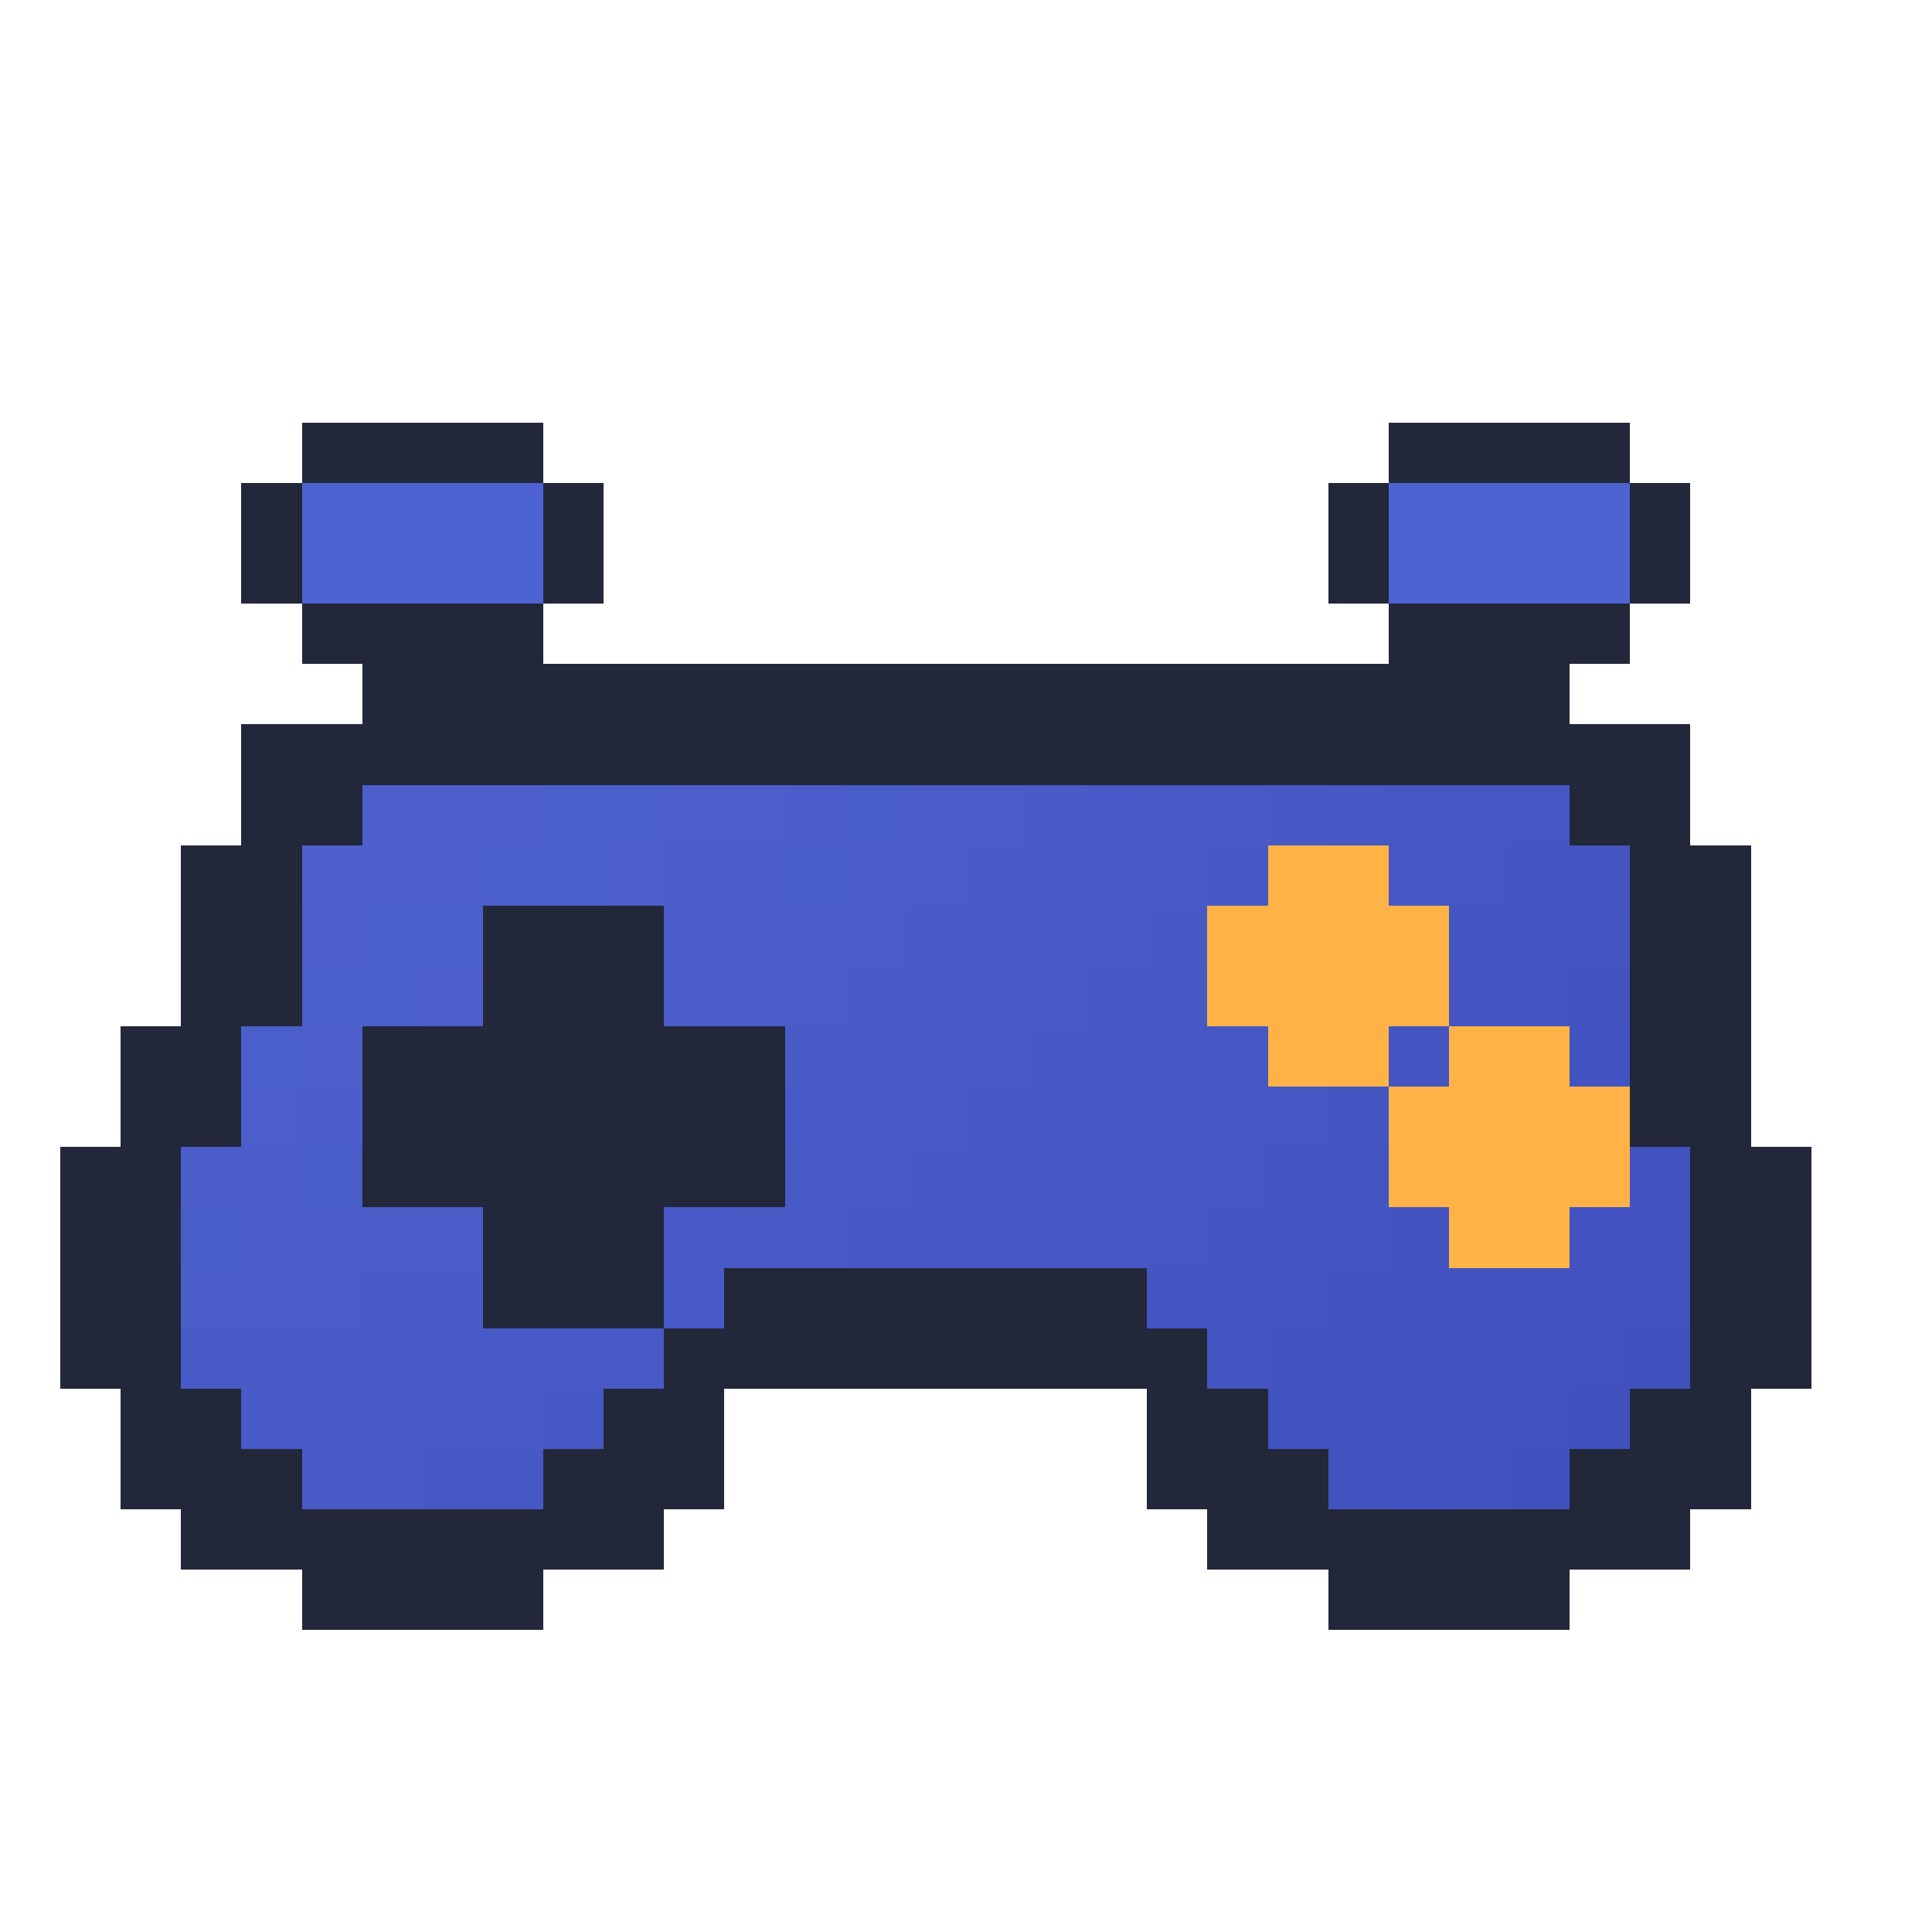
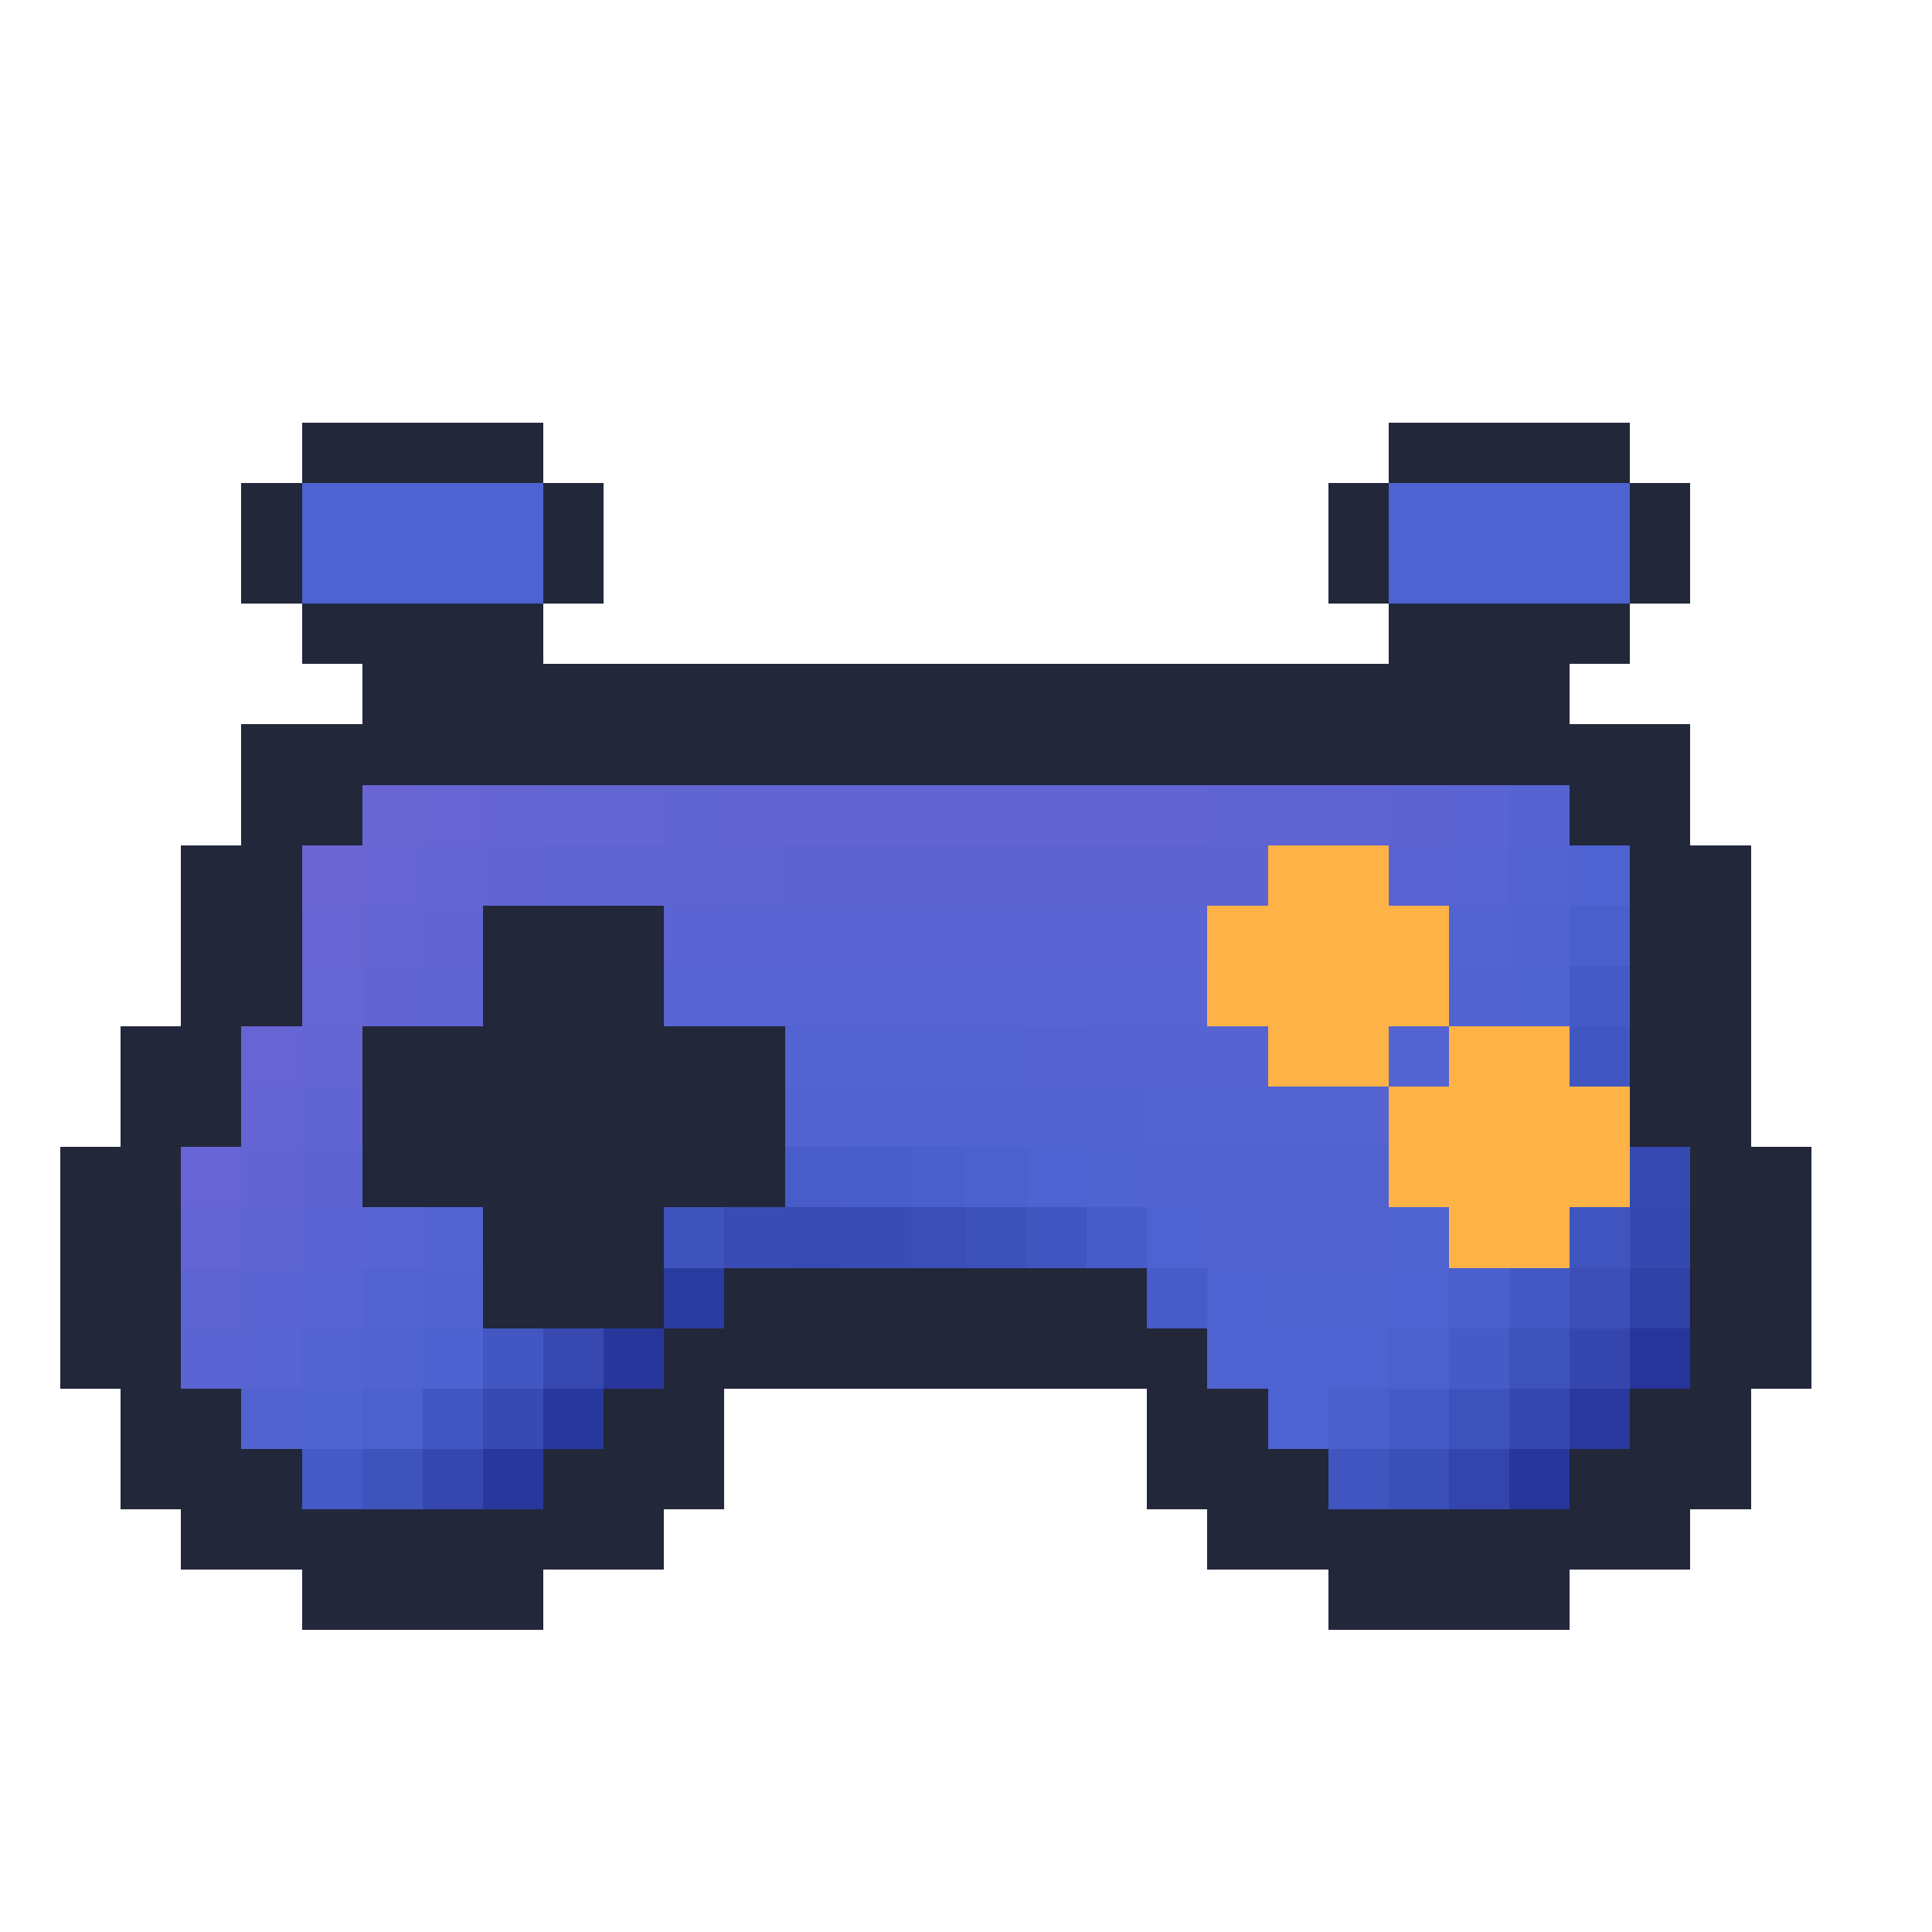
<svg xmlns="http://www.w3.org/2000/svg" viewBox="0 0 32 32" width="32" height="32" shape-rendering="crispEdges">
-   <style>.c-k{fill:#22273a}.c-b{fill:#4d63d1}.c-l{fill:#8da6ff}.c-d{fill:#1b1c88}.c-a{fill:#ffb347}</style>
+   <style>.c-k{fill:#22273a}.c-b{fill:#4d63d1}.c-l{fill:#8da6ff}.c-a{fill:#ffb347}</style>
  <rect x="5" y="7" width="4" height="1" id="px-0" class="c-k" />
  <rect x="23" y="7" width="4" height="1" id="px-1" class="c-k" />
  <rect x="4" y="8" width="1" height="1" id="px-2" class="c-k" />
  <rect x="5" y="8" width="4" height="1" id="px-3" class="c-b" />
  <rect x="9" y="8" width="1" height="1" id="px-4" class="c-k" />
  <rect x="22" y="8" width="1" height="1" id="px-5" class="c-k" />
  <rect x="23" y="8" width="4" height="1" id="px-6" class="c-b" />
  <rect x="27" y="8" width="1" height="1" id="px-7" class="c-k" />
  <rect x="4" y="9" width="1" height="1" id="px-8" class="c-k" />
  <rect x="5" y="9" width="4" height="1" id="px-9" class="c-b" />
  <rect x="9" y="9" width="1" height="1" id="px-10" class="c-k" />
  <rect x="22" y="9" width="1" height="1" id="px-11" class="c-k" />
  <rect x="23" y="9" width="4" height="1" id="px-12" class="c-b" />
  <rect x="27" y="9" width="1" height="1" id="px-13" class="c-k" />
  <rect x="5" y="10" width="4" height="1" id="px-14" class="c-k" />
  <rect x="23" y="10" width="4" height="1" id="px-15" class="c-k" />
  <rect x="6" y="11" width="20" height="1" id="px-16" class="c-k" />
  <rect x="4" y="12" width="24" height="1" id="px-17" class="c-k" />
  <rect x="4" y="13" width="2" height="1" id="px-18" class="c-k" />
-   <rect x="6" y="13" width="1" height="1" id="px-19" fill="#4d60cc" />
-   <rect x="7" y="13" width="1" height="1" id="px-20" fill="#4d60cb" />
-   <rect x="8" y="13" width="1" height="1" id="px-21" fill="#4c5fcb" />
-   <rect x="9" y="13" width="2" height="1" id="px-22" fill="#4b5fcb" />
-   <rect x="11" y="13" width="2" height="1" id="px-23" fill="#4b5eca" />
-   <rect x="13" y="13" width="1" height="1" id="px-24" fill="#4b5dca" />
-   <rect x="14" y="13" width="1" height="1" id="px-25" fill="#495dc8" />
-   <rect x="15" y="13" width="2" height="1" id="px-26" fill="#495cc8" />
-   <rect x="17" y="13" width="1" height="1" id="px-27" fill="#495bc7" />
-   <rect x="18" y="13" width="1" height="1" id="px-28" fill="#485ac7" />
-   <rect x="19" y="13" width="1" height="1" id="px-29" fill="#485ac6" />
-   <rect x="20" y="13" width="1" height="1" id="px-30" fill="#475ac6" />
-   <rect x="21" y="13" width="1" height="1" id="px-31" fill="#4759c5" />
-   <rect x="22" y="13" width="1" height="1" id="px-32" fill="#4658c4" />
-   <rect x="23" y="13" width="2" height="1" id="px-33" fill="#4657c4" />
-   <rect x="25" y="13" width="1" height="1" id="px-34" fill="#4457c3" />
-   <rect x="26" y="13" width="2" height="1" id="px-35" class="c-k" />
-   <rect x="3" y="14" width="2" height="1" id="px-36" class="c-k" />
-   <rect x="5" y="14" width="1" height="1" id="px-37" fill="#4d60cb" />
-   <rect x="6" y="14" width="2" height="1" id="px-38" fill="#4c5fcb" />
-   <rect x="8" y="14" width="2" height="1" id="px-39" fill="#4b5fcb" />
-   <rect x="10" y="14" width="1" height="1" id="px-40" fill="#4b5eca" />
-   <rect x="11" y="14" width="2" height="1" id="px-41" fill="#4b5dca" />
-   <rect x="13" y="14" width="1" height="1" id="px-42" fill="#495dc8" />
-   <rect x="14" y="14" width="2" height="1" id="px-43" fill="#495cc8" />
-   <rect x="16" y="14" width="1" height="1" id="px-44" fill="#495bc7" />
-   <rect x="17" y="14" width="2" height="1" id="px-45" fill="#485ac7" />
-   <rect x="19" y="14" width="1" height="1" id="px-46" fill="#475ac6" />
-   <rect x="20" y="14" width="1" height="1" id="px-47" fill="#4759c5" />
-   <rect x="21" y="14" width="2" height="1" id="px-48" class="c-a" />
-   <rect x="23" y="14" width="1" height="1" id="px-49" fill="#4657c4" />
-   <rect x="24" y="14" width="1" height="1" id="px-50" fill="#4557c3" />
-   <rect x="25" y="14" width="2" height="1" id="px-51" fill="#4455c2" />
-   <rect x="27" y="14" width="2" height="1" id="px-52" class="c-k" />
-   <rect x="3" y="15" width="2" height="1" id="px-53" class="c-k" />
-   <rect x="5" y="15" width="1" height="1" id="px-54" fill="#4c5fcb" />
-   <rect x="6" y="15" width="2" height="1" id="px-55" fill="#4b5fcb" />
-   <rect x="8" y="15" width="3" height="1" id="px-56" class="c-k" />
-   <rect x="11" y="15" width="1" height="1" id="px-57" fill="#4a5dc9" />
-   <rect x="12" y="15" width="3" height="1" id="px-58" fill="#495cc8" />
-   <rect x="15" y="15" width="1" height="1" id="px-59" fill="#495bc7" />
-   <rect x="16" y="15" width="2" height="1" id="px-60" fill="#485ac7" />
-   <rect x="18" y="15" width="1" height="1" id="px-61" fill="#475ac6" />
-   <rect x="19" y="15" width="1" height="1" id="px-62" fill="#4759c5" />
-   <rect x="20" y="15" width="4" height="1" id="px-63" class="c-a" />
-   <rect x="24" y="15" width="1" height="1" id="px-64" fill="#4456c2" />
-   <rect x="25" y="15" width="1" height="1" id="px-65" fill="#4455c2" />
-   <rect x="26" y="15" width="1" height="1" id="px-66" fill="#4455c1" />
-   <rect x="27" y="15" width="2" height="1" id="px-67" class="c-k" />
-   <rect x="3" y="16" width="2" height="1" id="px-68" class="c-k" />
-   <rect x="5" y="16" width="2" height="1" id="px-69" fill="#4b5fcb" />
-   <rect x="7" y="16" width="1" height="1" id="px-70" fill="#4b5eca" />
-   <rect x="8" y="16" width="3" height="1" id="px-71" class="c-k" />
-   <rect x="11" y="16" width="3" height="1" id="px-72" fill="#495cc8" />
-   <rect x="14" y="16" width="1" height="1" id="px-73" fill="#495bc7" />
-   <rect x="15" y="16" width="2" height="1" id="px-74" fill="#485ac7" />
-   <rect x="17" y="16" width="1" height="1" id="px-75" fill="#475ac6" />
-   <rect x="18" y="16" width="1" height="1" id="px-76" fill="#4759c5" />
-   <rect x="19" y="16" width="1" height="1" id="px-77" fill="#4659c5" />
-   <rect x="20" y="16" width="4" height="1" id="px-78" class="c-a" />
-   <rect x="24" y="16" width="2" height="1" id="px-79" fill="#4455c2" />
-   <rect x="26" y="16" width="1" height="1" id="px-80" fill="#4354c1" />
-   <rect x="27" y="16" width="2" height="1" id="px-81" class="c-k" />
-   <rect x="2" y="17" width="2" height="1" id="px-82" class="c-k" />
-   <rect x="4" y="17" width="1" height="1" id="px-83" fill="#4b5fcb" />
-   <rect x="5" y="17" width="1" height="1" id="px-84" fill="#4b5eca" />
-   <rect x="6" y="17" width="7" height="1" id="px-85" class="c-k" />
-   <rect x="13" y="17" width="1" height="1" id="px-86" fill="#495bc7" />
-   <rect x="14" y="17" width="2" height="1" id="px-87" fill="#485ac7" />
-   <rect x="16" y="17" width="1" height="1" id="px-88" fill="#475ac6" />
-   <rect x="17" y="17" width="1" height="1" id="px-89" fill="#4759c5" />
-   <rect x="18" y="17" width="1" height="1" id="px-90" fill="#4659c5" />
-   <rect x="19" y="17" width="1" height="1" id="px-91" fill="#4658c4" />
-   <rect x="20" y="17" width="1" height="1" id="px-92" fill="#4657c4" />
-   <rect x="21" y="17" width="2" height="1" id="px-93" class="c-a" />
-   <rect x="23" y="17" width="1" height="1" id="px-94" fill="#4455c2" />
-   <rect x="24" y="17" width="2" height="1" id="px-95" class="c-a" />
-   <rect x="26" y="17" width="1" height="1" id="px-96" fill="#4254c1" />
-   <rect x="27" y="17" width="2" height="1" id="px-97" class="c-k" />
-   <rect x="2" y="18" width="2" height="1" id="px-98" class="c-k" />
-   <rect x="4" y="18" width="1" height="1" id="px-99" fill="#4b5eca" />
-   <rect x="5" y="18" width="1" height="1" id="px-100" fill="#4b5dca" />
-   <rect x="6" y="18" width="7" height="1" id="px-101" class="c-k" />
-   <rect x="13" y="18" width="2" height="1" id="px-102" fill="#485ac7" />
-   <rect x="15" y="18" width="1" height="1" id="px-103" fill="#475ac6" />
-   <rect x="16" y="18" width="1" height="1" id="px-104" fill="#4759c5" />
-   <rect x="17" y="18" width="1" height="1" id="px-105" fill="#4659c5" />
-   <rect x="18" y="18" width="1" height="1" id="px-106" fill="#4658c4" />
-   <rect x="19" y="18" width="2" height="1" id="px-107" fill="#4657c4" />
-   <rect x="21" y="18" width="1" height="1" id="px-108" fill="#4557c3" />
-   <rect x="22" y="18" width="1" height="1" id="px-109" fill="#4456c2" />
-   <rect x="23" y="18" width="4" height="1" id="px-110" class="c-a" />
-   <rect x="27" y="18" width="2" height="1" id="px-111" class="c-k" />
-   <rect x="1" y="19" width="2" height="1" id="px-112" class="c-k" />
-   <rect x="3" y="19" width="2" height="1" id="px-113" fill="#4b5dca" />
-   <rect x="5" y="19" width="1" height="1" id="px-114" fill="#495dc8" />
-   <rect x="6" y="19" width="7" height="1" id="px-115" class="c-k" />
-   <rect x="13" y="19" width="1" height="1" id="px-116" fill="#485ac6" />
-   <rect x="14" y="19" width="1" height="1" id="px-117" fill="#475ac6" />
-   <rect x="15" y="19" width="1" height="1" id="px-118" fill="#4759c5" />
-   <rect x="16" y="19" width="1" height="1" id="px-119" fill="#4659c5" />
-   <rect x="17" y="19" width="1" height="1" id="px-120" fill="#4658c4" />
-   <rect x="18" y="19" width="2" height="1" id="px-121" fill="#4657c4" />
-   <rect x="20" y="19" width="1" height="1" id="px-122" fill="#4557c3" />
-   <rect x="21" y="19" width="1" height="1" id="px-123" fill="#4456c2" />
-   <rect x="22" y="19" width="1" height="1" id="px-124" fill="#4455c2" />
-   <rect x="23" y="19" width="4" height="1" id="px-125" class="c-a" />
-   <rect x="27" y="19" width="1" height="1" id="px-126" fill="#4252c0" />
-   <rect x="28" y="19" width="2" height="1" id="px-127" class="c-k" />
-   <rect x="1" y="20" width="2" height="1" id="px-128" class="c-k" />
-   <rect x="3" y="20" width="1" height="1" id="px-129" fill="#495dc8" />
-   <rect x="4" y="20" width="4" height="1" id="px-130" fill="#495cc8" />
-   <rect x="8" y="20" width="3" height="1" id="px-131" class="c-k" />
-   <rect x="11" y="20" width="1" height="1" id="px-132" fill="#485ac7" />
-   <rect x="12" y="20" width="2" height="1" id="px-133" fill="#475ac6" />
-   <rect x="14" y="20" width="1" height="1" id="px-134" fill="#4759c5" />
-   <rect x="15" y="20" width="1" height="1" id="px-135" fill="#4659c5" />
-   <rect x="16" y="20" width="1" height="1" id="px-136" fill="#4658c4" />
-   <rect x="17" y="20" width="2" height="1" id="px-137" fill="#4657c4" />
-   <rect x="19" y="20" width="1" height="1" id="px-138" fill="#4557c3" />
-   <rect x="20" y="20" width="1" height="1" id="px-139" fill="#4456c2" />
-   <rect x="21" y="20" width="1" height="1" id="px-140" fill="#4455c2" />
-   <rect x="22" y="20" width="1" height="1" id="px-141" fill="#4455c1" />
-   <rect x="23" y="20" width="1" height="1" id="px-142" fill="#4354c1" />
-   <rect x="24" y="20" width="2" height="1" id="px-143" class="c-a" />
-   <rect x="26" y="20" width="1" height="1" id="px-144" fill="#4252c0" />
-   <rect x="27" y="20" width="1" height="1" id="px-145" fill="#4252bf" />
-   <rect x="28" y="20" width="2" height="1" id="px-146" class="c-k" />
-   <rect x="1" y="21" width="2" height="1" id="px-147" class="c-k" />
-   <rect x="3" y="21" width="3" height="1" id="px-148" fill="#495cc8" />
-   <rect x="6" y="21" width="2" height="1" id="px-149" fill="#495bc7" />
-   <rect x="8" y="21" width="3" height="1" id="px-150" class="c-k" />
-   <rect x="11" y="21" width="1" height="1" id="px-151" fill="#475ac6" />
-   <rect x="12" y="21" width="7" height="1" id="px-152" class="c-k" />
-   <rect x="19" y="21" width="1" height="1" id="px-153" fill="#4456c2" />
-   <rect x="20" y="21" width="1" height="1" id="px-154" fill="#4455c2" />
-   <rect x="21" y="21" width="1" height="1" id="px-155" fill="#4455c1" />
-   <rect x="22" y="21" width="1" height="1" id="px-156" fill="#4354c1" />
-   <rect x="23" y="21" width="1" height="1" id="px-157" fill="#4254c1" />
-   <rect x="24" y="21" width="2" height="1" id="px-158" fill="#4253c0" />
-   <rect x="26" y="21" width="1" height="1" id="px-159" fill="#4252bf" />
-   <rect x="27" y="21" width="1" height="1" id="px-160" fill="#4152be" />
-   <rect x="28" y="21" width="2" height="1" id="px-161" class="c-k" />
-   <rect x="1" y="22" width="2" height="1" id="px-162" class="c-k" />
-   <rect x="3" y="22" width="1" height="1" id="px-163" fill="#495bc8" />
-   <rect x="4" y="22" width="1" height="1" id="px-164" fill="#495bc7" />
-   <rect x="5" y="22" width="4" height="1" id="px-165" fill="#485ac7" />
-   <rect x="9" y="22" width="2" height="1" id="px-166" fill="#475ac6" />
-   <rect x="11" y="22" width="9" height="1" id="px-167" class="c-k" />
-   <rect x="20" y="22" width="1" height="1" id="px-168" fill="#4455c1" />
-   <rect x="21" y="22" width="1" height="1" id="px-169" fill="#4354c1" />
-   <rect x="22" y="22" width="1" height="1" id="px-170" fill="#4254c1" />
-   <rect x="23" y="22" width="2" height="1" id="px-171" fill="#4253c0" />
-   <rect x="25" y="22" width="1" height="1" id="px-172" fill="#4252bf" />
-   <rect x="26" y="22" width="1" height="1" id="px-173" fill="#4152be" />
-   <rect x="27" y="22" width="1" height="1" id="px-174" fill="#4051be" />
-   <rect x="28" y="22" width="2" height="1" id="px-175" class="c-k" />
-   <rect x="2" y="23" width="2" height="1" id="px-176" class="c-k" />
-   <rect x="4" y="23" width="2" height="1" id="px-177" fill="#485ac7" />
-   <rect x="6" y="23" width="1" height="1" id="px-178" fill="#485ac6" />
-   <rect x="7" y="23" width="2" height="1" id="px-179" fill="#475ac6" />
-   <rect x="9" y="23" width="1" height="1" id="px-180" fill="#4759c5" />
-   <rect x="10" y="23" width="2" height="1" id="px-181" class="c-k" />
-   <rect x="19" y="23" width="2" height="1" id="px-182" class="c-k" />
-   <rect x="21" y="23" width="1" height="1" id="px-183" fill="#4254c1" />
-   <rect x="22" y="23" width="2" height="1" id="px-184" fill="#4253c0" />
-   <rect x="24" y="23" width="1" height="1" id="px-185" fill="#4252c0" />
-   <rect x="25" y="23" width="1" height="1" id="px-186" fill="#4252bf" />
-   <rect x="26" y="23" width="1" height="1" id="px-187" fill="#4051be" />
-   <rect x="27" y="23" width="2" height="1" id="px-188" class="c-k" />
-   <rect x="2" y="24" width="3" height="1" id="px-189" class="c-k" />
-   <rect x="5" y="24" width="2" height="1" id="px-190" fill="#475ac6" />
-   <rect x="7" y="24" width="2" height="1" id="px-191" fill="#4759c5" />
+   <rect x="6" y="13" width="1" height="1" id="px-19" fill="#6965d3" />
+   <rect x="7" y="13" width="1" height="1" id="px-20" fill="#6665d3" />
+   <rect x="8" y="13" width="1" height="1" id="px-21" fill="#6465d3" />
+   <rect x="9" y="13" width="1" height="1" id="px-22" fill="#6365d2" />
+   <rect x="10" y="13" width="1" height="1" id="px-23" fill="#6265d2" />
+   <rect x="11" y="13" width="1" height="1" id="px-24" fill="#6165d2" />
+   <rect x="12" y="13" width="8" height="1" id="px-25" fill="#6164d2" />
+   <rect x="20" y="13" width="1" height="1" id="px-26" fill="#6064d2" />
+   <rect x="21" y="13" width="1" height="1" id="px-27" fill="#5f64d2" />
+   <rect x="22" y="13" width="1" height="1" id="px-28" fill="#5e64d2" />
+   <rect x="23" y="13" width="1" height="1" id="px-29" fill="#5d64d2" />
+   <rect x="24" y="13" width="1" height="1" id="px-30" fill="#5a64d2" />
+   <rect x="25" y="13" width="1" height="1" id="px-31" fill="#5664d2" />
+   <rect x="26" y="13" width="2" height="1" id="px-32" class="c-k" />
+   <rect x="3" y="14" width="2" height="1" id="px-33" class="c-k" />
+   <rect x="5" y="14" width="1" height="1" id="px-34" fill="#6a65d3" />
+   <rect x="6" y="14" width="1" height="1" id="px-35" fill="#6665d3" />
+   <rect x="7" y="14" width="1" height="1" id="px-36" fill="#6365d2" />
+   <rect x="8" y="14" width="1" height="1" id="px-37" fill="#6164d2" />
+   <rect x="9" y="14" width="1" height="1" id="px-38" fill="#6064d2" />
+   <rect x="10" y="14" width="1" height="1" id="px-39" fill="#5f64d2" />
+   <rect x="11" y="14" width="2" height="1" id="px-40" fill="#5e64d2" />
+   <rect x="13" y="14" width="8" height="1" id="px-41" fill="#5d64d2" />
+   <rect x="21" y="14" width="2" height="1" id="px-42" class="c-a" />
+   <rect x="23" y="14" width="1" height="1" id="px-43" fill="#5964d2" />
+   <rect x="24" y="14" width="1" height="1" id="px-44" fill="#5764d2" />
+   <rect x="25" y="14" width="1" height="1" id="px-45" fill="#5363d2" />
+   <rect x="26" y="14" width="1" height="1" id="px-46" fill="#4e63d1" />
+   <rect x="27" y="14" width="2" height="1" id="px-47" class="c-k" />
+   <rect x="3" y="15" width="2" height="1" id="px-48" class="c-k" />
+   <rect x="5" y="15" width="1" height="1" id="px-49" fill="#6765d3" />
+   <rect x="6" y="15" width="1" height="1" id="px-50" fill="#6365d2" />
+   <rect x="7" y="15" width="1" height="1" id="px-51" fill="#6164d2" />
+   <rect x="8" y="15" width="3" height="1" id="px-52" class="c-k" />
+   <rect x="11" y="15" width="1" height="1" id="px-53" fill="#5b64d2" />
+   <rect x="12" y="15" width="8" height="1" id="px-54" fill="#5a64d2" />
+   <rect x="20" y="15" width="4" height="1" id="px-55" class="c-a" />
+   <rect x="24" y="15" width="1" height="1" id="px-56" fill="#5463d2" />
+   <rect x="25" y="15" width="1" height="1" id="px-57" fill="#5163d1" />
+   <rect x="26" y="15" width="1" height="1" id="px-58" fill="#495fcc" />
+   <rect x="27" y="15" width="2" height="1" id="px-59" class="c-k" />
+   <rect x="3" y="16" width="2" height="1" id="px-60" class="c-k" />
+   <rect x="5" y="16" width="1" height="1" id="px-61" fill="#6565d3" />
+   <rect x="6" y="16" width="1" height="1" id="px-62" fill="#6164d2" />
+   <rect x="7" y="16" width="1" height="1" id="px-63" fill="#5e64d2" />
+   <rect x="8" y="16" width="3" height="1" id="px-64" class="c-k" />
+   <rect x="11" y="16" width="1" height="1" id="px-65" fill="#5864d2" />
+   <rect x="12" y="16" width="6" height="1" id="px-66" fill="#5764d2" />
+   <rect x="18" y="16" width="2" height="1" id="px-67" fill="#5864d2" />
+   <rect x="20" y="16" width="4" height="1" id="px-68" class="c-a" />
+   <rect x="24" y="16" width="1" height="1" id="px-69" fill="#5263d1" />
+   <rect x="25" y="16" width="1" height="1" id="px-70" fill="#4f63d1" />
+   <rect x="26" y="16" width="1" height="1" id="px-71" fill="#455ac5" />
+   <rect x="27" y="16" width="2" height="1" id="px-72" class="c-k" />
+   <rect x="2" y="17" width="2" height="1" id="px-73" class="c-k" />
+   <rect x="4" y="17" width="1" height="1" id="px-74" fill="#6765d3" />
+   <rect x="5" y="17" width="1" height="1" id="px-75" fill="#6265d2" />
+   <rect x="6" y="17" width="7" height="1" id="px-76" class="c-k" />
+   <rect x="13" y="17" width="4" height="1" id="px-77" fill="#5463d2" />
+   <rect x="17" y="17" width="1" height="1" id="px-78" fill="#5563d2" />
+   <rect x="18" y="17" width="3" height="1" id="px-79" fill="#5564d2" />
+   <rect x="21" y="17" width="2" height="1" id="px-80" class="c-a" />
+   <rect x="23" y="17" width="1" height="1" id="px-81" fill="#5363d2" />
+   <rect x="24" y="17" width="2" height="1" id="px-82" class="c-a" />
+   <rect x="26" y="17" width="1" height="1" id="px-83" fill="#4256c2" />
+   <rect x="27" y="17" width="2" height="1" id="px-84" class="c-k" />
+   <rect x="2" y="18" width="2" height="1" id="px-85" class="c-k" />
+   <rect x="4" y="18" width="1" height="1" id="px-86" fill="#6465d3" />
+   <rect x="5" y="18" width="1" height="1" id="px-87" fill="#6064d2" />
+   <rect x="6" y="18" width="7" height="1" id="px-88" class="c-k" />
+   <rect x="13" y="18" width="3" height="1" id="px-89" fill="#5063d1" />
+   <rect x="16" y="18" width="2" height="1" id="px-90" fill="#5163d1" />
+   <rect x="18" y="18" width="1" height="1" id="px-91" fill="#5263d1" />
+   <rect x="19" y="18" width="4" height="1" id="px-92" fill="#5363d2" />
+   <rect x="23" y="18" width="4" height="1" id="px-93" class="c-a" />
+   <rect x="27" y="18" width="2" height="1" id="px-94" class="c-k" />
+   <rect x="1" y="19" width="2" height="1" id="px-95" class="c-k" />
+   <rect x="3" y="19" width="1" height="1" id="px-96" fill="#6665d3" />
+   <rect x="4" y="19" width="1" height="1" id="px-97" fill="#6164d2" />
+   <rect x="5" y="19" width="1" height="1" id="px-98" fill="#5d64d2" />
+   <rect x="6" y="19" width="7" height="1" id="px-99" class="c-k" />
+   <rect x="13" y="19" width="1" height="1" id="px-100" fill="#485dca" />
+   <rect x="14" y="19" width="1" height="1" id="px-101" fill="#485eca" />
+   <rect x="15" y="19" width="1" height="1" id="px-102" fill="#495fcc" />
+   <rect x="16" y="19" width="1" height="1" id="px-103" fill="#4b61ce" />
+   <rect x="17" y="19" width="1" height="1" id="px-104" class="c-b" />
+   <rect x="18" y="19" width="1" height="1" id="px-105" fill="#4f63d1" />
+   <rect x="19" y="19" width="1" height="1" id="px-106" fill="#5163d1" />
+   <rect x="20" y="19" width="2" height="1" id="px-107" fill="#5263d1" />
+   <rect x="22" y="19" width="1" height="1" id="px-108" fill="#5163d1" />
+   <rect x="23" y="19" width="4" height="1" id="px-109" class="c-a" />
+   <rect x="27" y="19" width="1" height="1" id="px-110" fill="#3649b1" />
+   <rect x="28" y="19" width="2" height="1" id="px-111" class="c-k" />
+   <rect x="1" y="20" width="2" height="1" id="px-112" class="c-k" />
+   <rect x="3" y="20" width="1" height="1" id="px-113" fill="#6265d2" />
+   <rect x="4" y="20" width="1" height="1" id="px-114" fill="#5e64d2" />
+   <rect x="5" y="20" width="1" height="1" id="px-115" fill="#5a64d2" />
+   <rect x="6" y="20" width="1" height="1" id="px-116" fill="#5764d2" />
+   <rect x="7" y="20" width="1" height="1" id="px-117" fill="#5463d2" />
+   <rect x="8" y="20" width="3" height="1" id="px-118" class="c-k" />
+   <rect x="11" y="20" width="1" height="1" id="px-119" fill="#3f53bd" />
+   <rect x="12" y="20" width="1" height="1" id="px-120" fill="#394cb5" />
+   <rect x="13" y="20" width="1" height="1" id="px-121" fill="#384bb4" />
+   <rect x="14" y="20" width="1" height="1" id="px-122" fill="#394cb5" />
+   <rect x="15" y="20" width="1" height="1" id="px-123" fill="#3b4eb8" />
+   <rect x="16" y="20" width="1" height="1" id="px-124" fill="#3d51bb" />
+   <rect x="17" y="20" width="1" height="1" id="px-125" fill="#4155c0" />
+   <rect x="18" y="20" width="1" height="1" id="px-126" fill="#475cc8" />
+   <rect x="19" y="20" width="1" height="1" id="px-127" fill="#4e63d1" />
+   <rect x="20" y="20" width="1" height="1" id="px-128" fill="#5063d1" />
+   <rect x="21" y="20" width="1" height="1" id="px-129" fill="#5163d1" />
+   <rect x="22" y="20" width="1" height="1" id="px-130" fill="#5063d1" />
+   <rect x="23" y="20" width="1" height="1" id="px-131" fill="#4f63d1" />
+   <rect x="24" y="20" width="2" height="1" id="px-132" class="c-a" />
+   <rect x="26" y="20" width="1" height="1" id="px-133" fill="#4054bf" />
+   <rect x="27" y="20" width="1" height="1" id="px-134" fill="#3548b0" />
+   <rect x="28" y="20" width="2" height="1" id="px-135" class="c-k" />
+   <rect x="1" y="21" width="2" height="1" id="px-136" class="c-k" />
+   <rect x="3" y="21" width="1" height="1" id="px-137" fill="#5e64d2" />
+   <rect x="4" y="21" width="1" height="1" id="px-138" fill="#5a64d2" />
+   <rect x="5" y="21" width="1" height="1" id="px-139" fill="#5764d2" />
+   <rect x="6" y="21" width="1" height="1" id="px-140" fill="#5463d2" />
+   <rect x="7" y="21" width="1" height="1" id="px-141" fill="#5063d1" />
+   <rect x="8" y="21" width="3" height="1" id="px-142" class="c-k" />
+   <rect x="11" y="21" width="1" height="1" id="px-143" fill="#2b3ca1" />
+   <rect x="12" y="21" width="7" height="1" id="px-144" class="c-k" />
+   <rect x="19" y="21" width="1" height="1" id="px-145" fill="#475cc9" />
+   <rect x="20" y="21" width="1" height="1" id="px-146" fill="#4e63d1" />
+   <rect x="21" y="21" width="2" height="1" id="px-147" fill="#4f63d1" />
+   <rect x="23" y="21" width="1" height="1" id="px-148" fill="#4e63d1" />
+   <rect x="24" y="21" width="1" height="1" id="px-149" fill="#4a60cd" />
+   <rect x="25" y="21" width="1" height="1" id="px-150" fill="#4459c5" />
+   <rect x="26" y="21" width="1" height="1" id="px-151" fill="#3c4fb9" />
+   <rect x="27" y="21" width="1" height="1" id="px-152" fill="#3041a8" />
+   <rect x="28" y="21" width="2" height="1" id="px-153" class="c-k" />
+   <rect x="1" y="22" width="2" height="1" id="px-154" class="c-k" />
+   <rect x="3" y="22" width="1" height="1" id="px-155" fill="#5a64d2" />
+   <rect x="4" y="22" width="1" height="1" id="px-156" fill="#5764d2" />
+   <rect x="5" y="22" width="1" height="1" id="px-157" fill="#5463d2" />
+   <rect x="6" y="22" width="1" height="1" id="px-158" fill="#5063d1" />
+   <rect x="7" y="22" width="1" height="1" id="px-159" fill="#4c62d0" />
+   <rect x="8" y="22" width="1" height="1" id="px-160" fill="#4257c2" />
+   <rect x="9" y="22" width="1" height="1" id="px-161" fill="#3749b1" />
+   <rect x="10" y="22" width="1" height="1" id="px-162" fill="#27369a" />
+   <rect x="11" y="22" width="9" height="1" id="px-163" class="c-k" />
+   <rect x="20" y="22" width="3" height="1" id="px-164" fill="#4e63d1" />
+   <rect x="23" y="22" width="1" height="1" id="px-165" fill="#4b61ce" />
+   <rect x="24" y="22" width="1" height="1" id="px-166" fill="#465bc7" />
+   <rect x="25" y="22" width="1" height="1" id="px-167" fill="#3e52bc" />
+   <rect x="26" y="22" width="1" height="1" id="px-168" fill="#3446ae" />
+   <rect x="27" y="22" width="1" height="1" id="px-169" fill="#263599" />
+   <rect x="28" y="22" width="2" height="1" id="px-170" class="c-k" />
+   <rect x="2" y="23" width="2" height="1" id="px-171" class="c-k" />
+   <rect x="4" y="23" width="1" height="1" id="px-172" fill="#5263d1" />
+   <rect x="5" y="23" width="1" height="1" id="px-173" fill="#4f63d1" />
+   <rect x="6" y="23" width="1" height="1" id="px-174" fill="#4b61ce" />
+   <rect x="7" y="23" width="1" height="1" id="px-175" fill="#4256c2" />
+   <rect x="8" y="23" width="1" height="1" id="px-176" fill="#3749b2" />
+   <rect x="9" y="23" width="1" height="1" id="px-177" fill="#28389c" />
+   <rect x="10" y="23" width="2" height="1" id="px-178" class="c-k" />
+   <rect x="19" y="23" width="2" height="1" id="px-179" class="c-k" />
+   <rect x="21" y="23" width="1" height="1" id="px-180" class="c-b" />
+   <rect x="22" y="23" width="1" height="1" id="px-181" fill="#495fcc" />
+   <rect x="23" y="23" width="1" height="1" id="px-182" fill="#455ac6" />
+   <rect x="24" y="23" width="1" height="1" id="px-183" fill="#3e52bc" />
+   <rect x="25" y="23" width="1" height="1" id="px-184" fill="#3547af" />
+   <rect x="26" y="23" width="1" height="1" id="px-185" fill="#29399d" />
+   <rect x="27" y="23" width="2" height="1" id="px-186" class="c-k" />
+   <rect x="2" y="24" width="3" height="1" id="px-187" class="c-k" />
+   <rect x="5" y="24" width="1" height="1" id="px-188" fill="#455ac6" />
+   <rect x="6" y="24" width="1" height="1" id="px-189" fill="#3f53bd" />
+   <rect x="7" y="24" width="1" height="1" id="px-190" fill="#3547af" />
+   <rect x="8" y="24" width="1" height="1" id="px-191" fill="#28379b" />
  <rect x="9" y="24" width="3" height="1" id="px-192" class="c-k" />
  <rect x="19" y="24" width="3" height="1" id="px-193" class="c-k" />
-   <rect x="22" y="24" width="1" height="1" id="px-194" fill="#4253c0" />
-   <rect x="23" y="24" width="1" height="1" id="px-195" fill="#4252c0" />
-   <rect x="24" y="24" width="1" height="1" id="px-196" fill="#4252bf" />
-   <rect x="25" y="24" width="1" height="1" id="px-197" fill="#4051be" />
+   <rect x="22" y="24" width="1" height="1" id="px-194" fill="#4055bf" />
+   <rect x="23" y="24" width="1" height="1" id="px-195" fill="#3b4fb8" />
+   <rect x="24" y="24" width="1" height="1" id="px-196" fill="#3345ac" />
+   <rect x="25" y="24" width="1" height="1" id="px-197" fill="#27369b" />
  <rect x="26" y="24" width="3" height="1" id="px-198" class="c-k" />
  <rect x="3" y="25" width="8" height="1" id="px-199" class="c-k" />
  <rect x="20" y="25" width="8" height="1" id="px-200" class="c-k" />
  <rect x="5" y="26" width="4" height="1" id="px-201" class="c-k" />
  <rect x="22" y="26" width="4" height="1" id="px-202" class="c-k" />
</svg>
